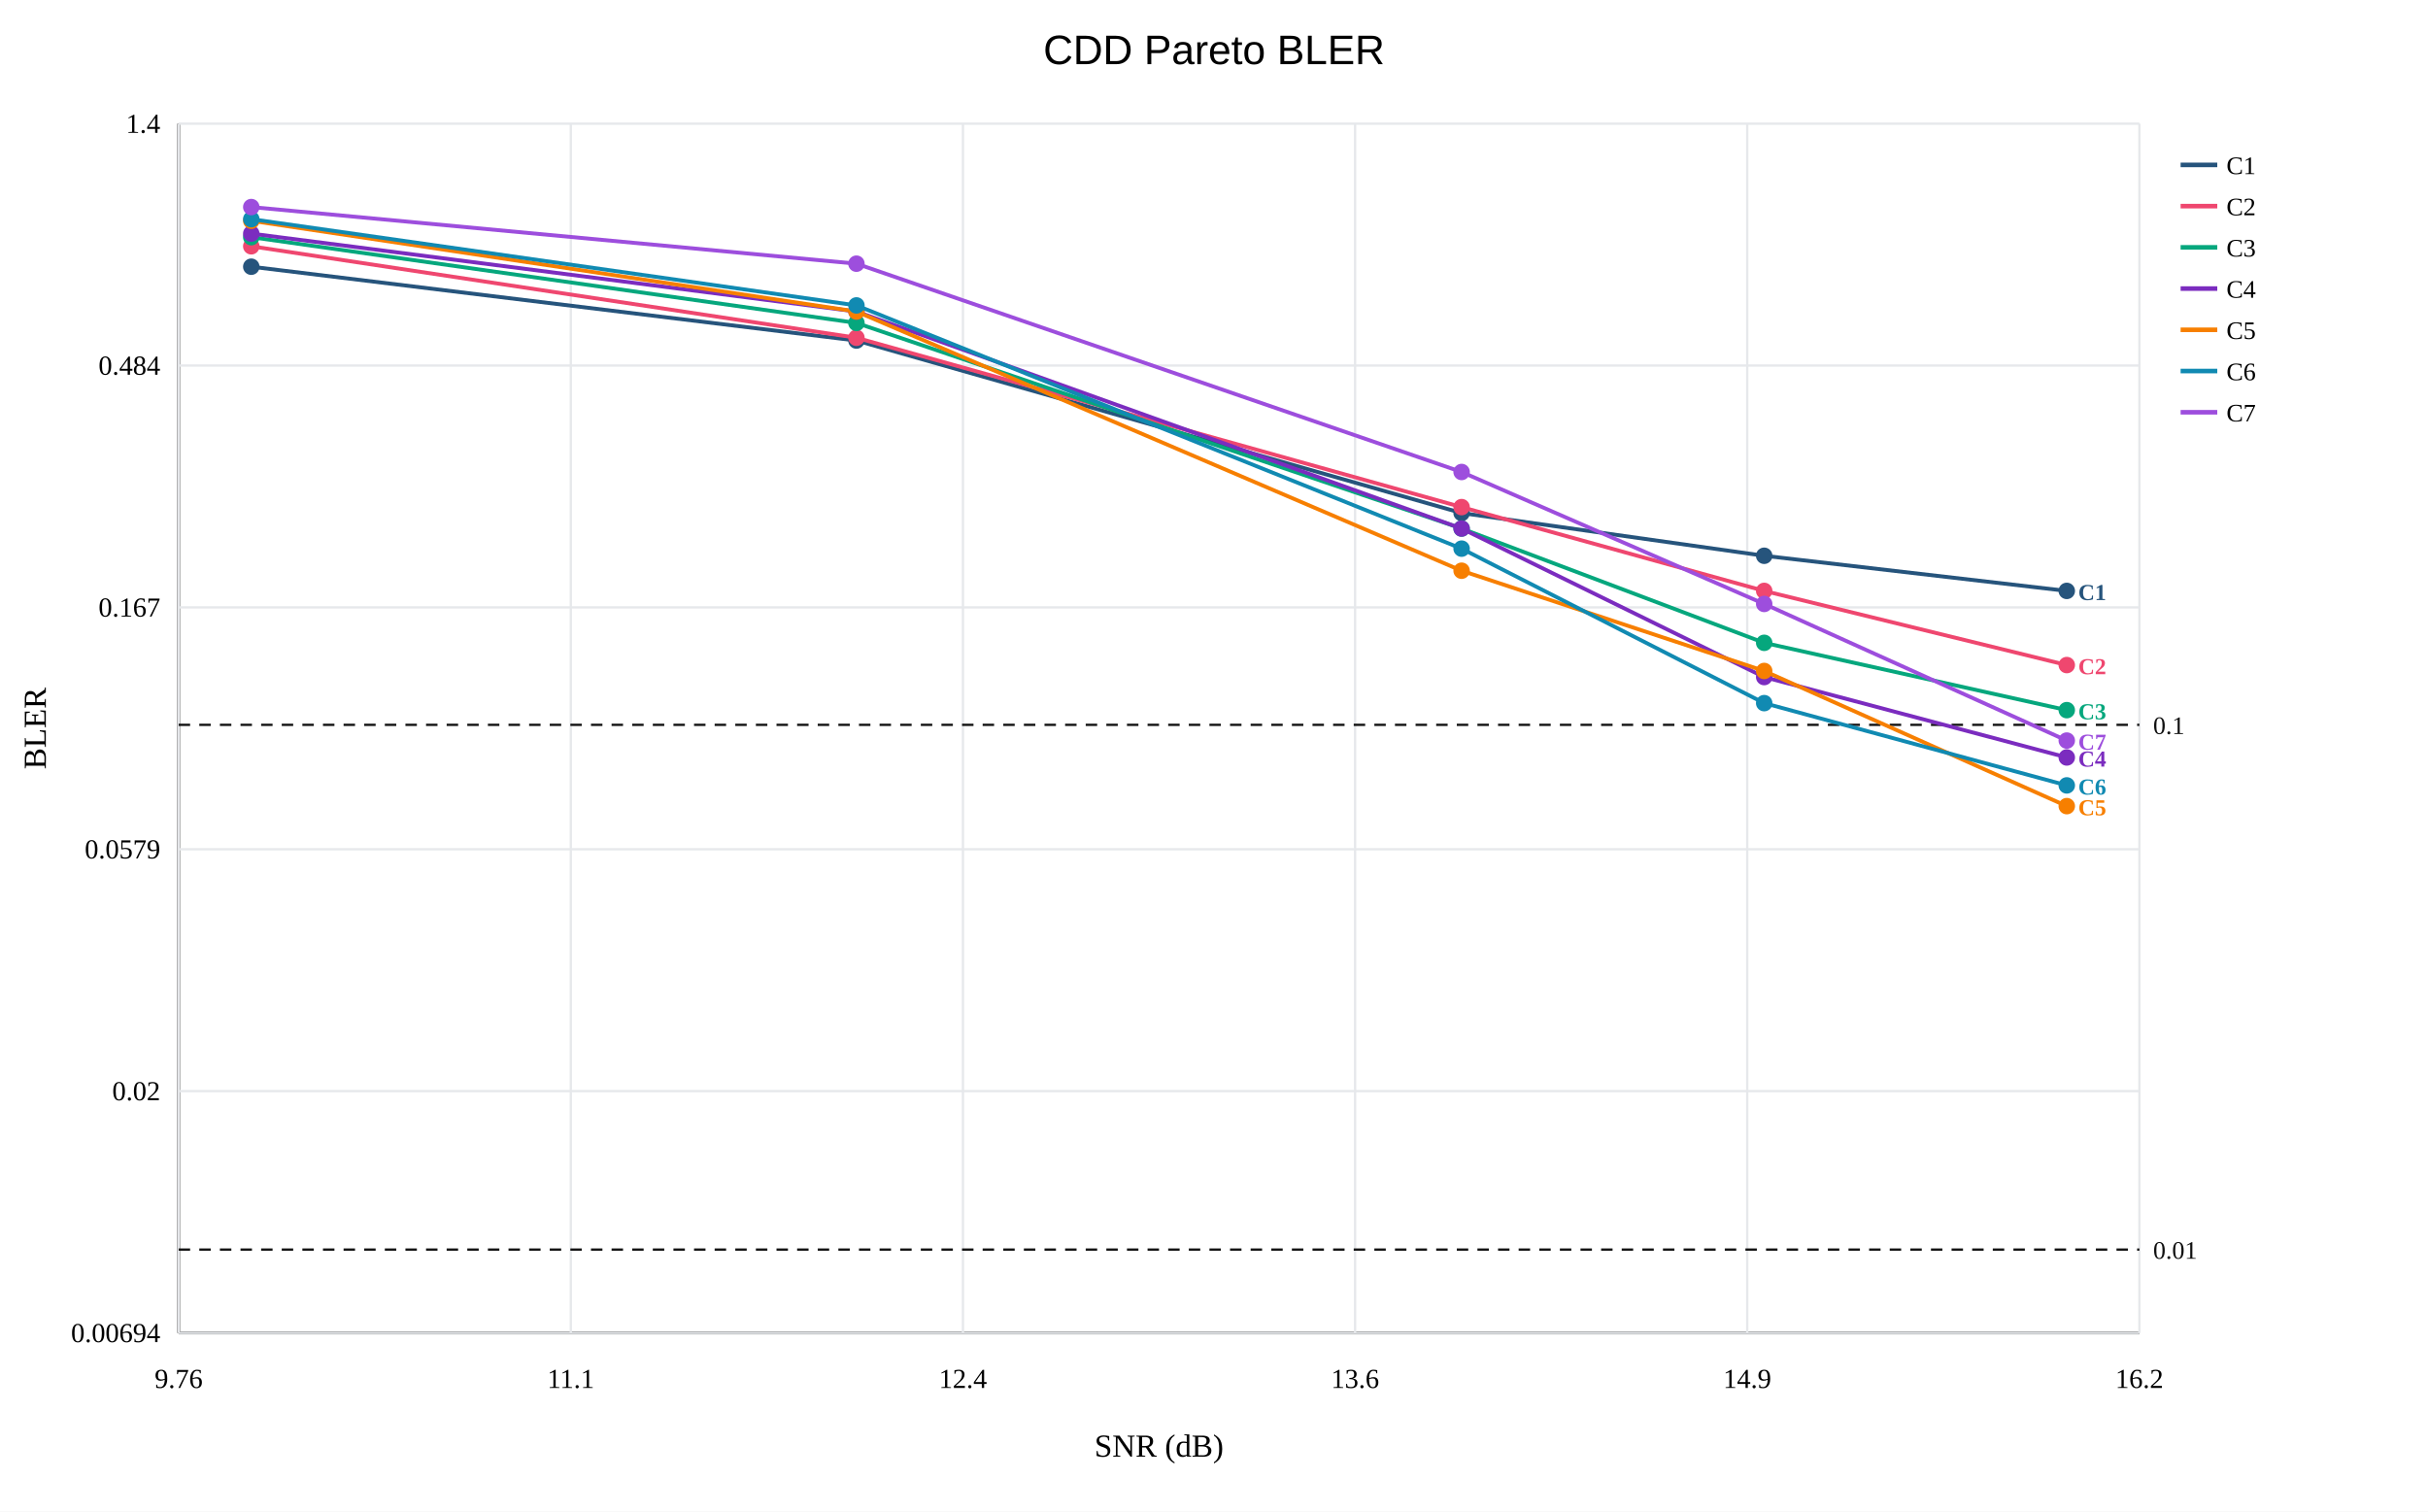
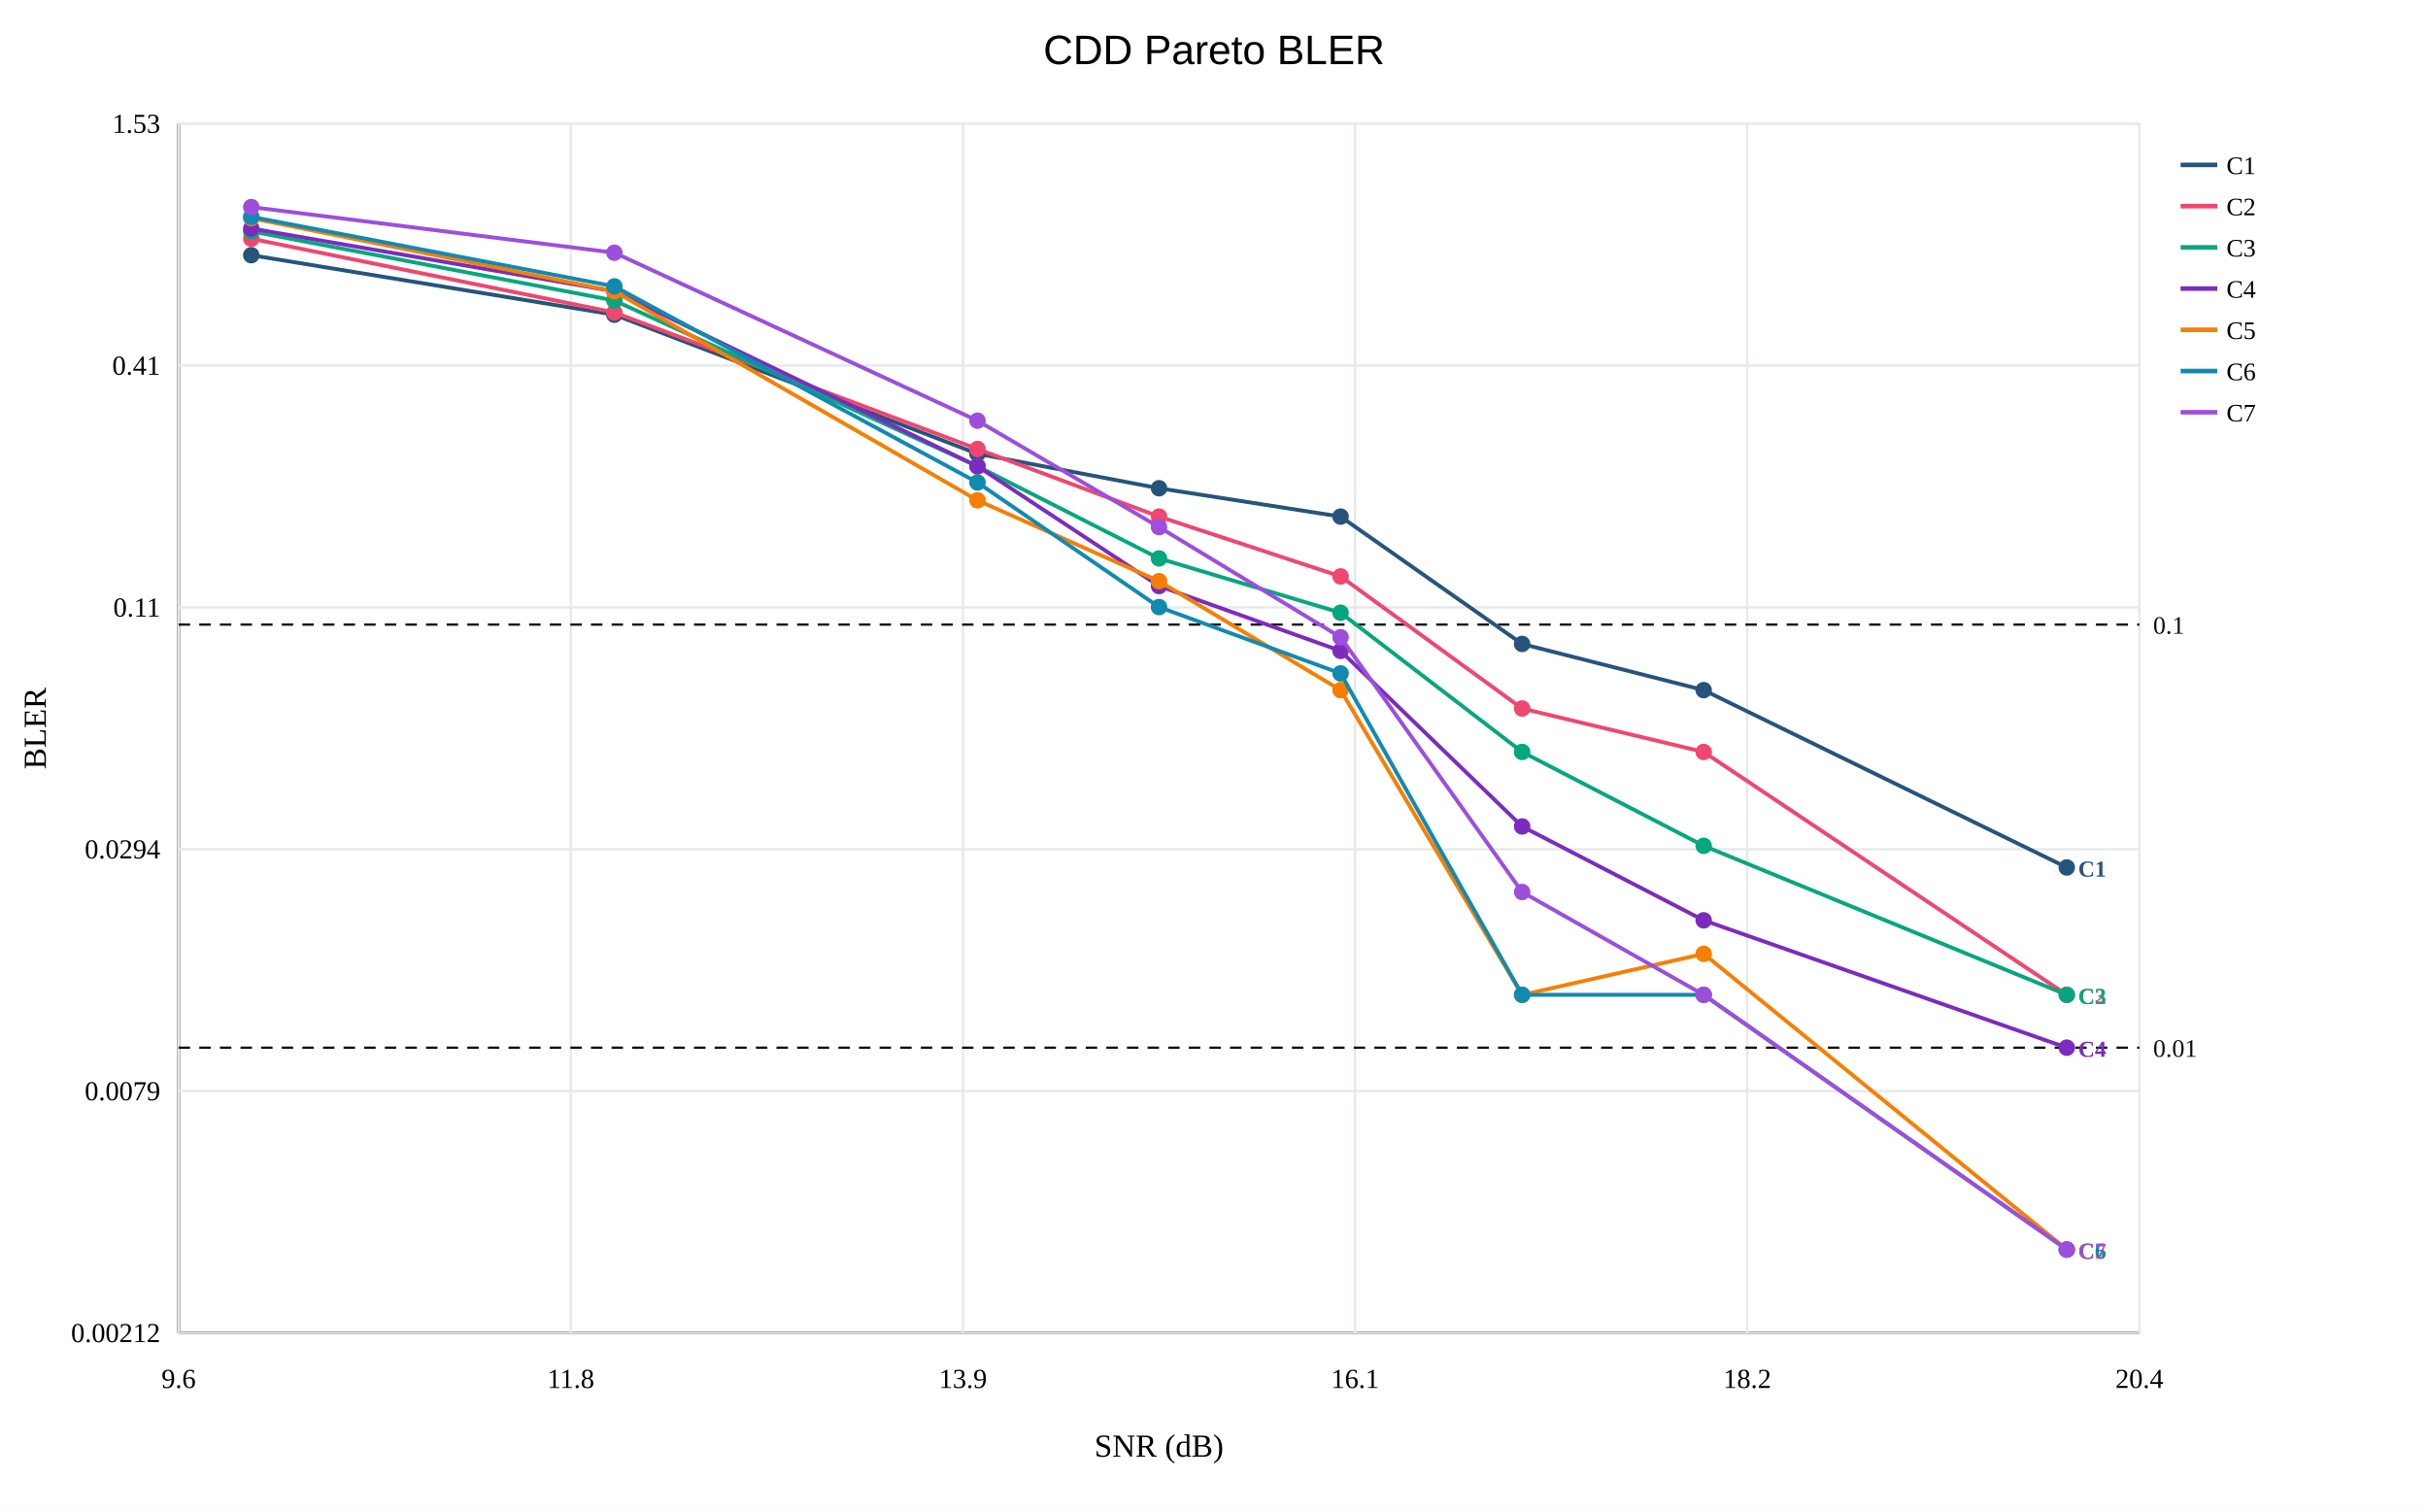
<svg xmlns="http://www.w3.org/2000/svg" width="1060" height="660" viewBox="0 0 1060 660">
  <rect width="100%" height="100%" fill="white" />
  <text x="530.0" y="28" text-anchor="middle" font-size="18" font-family="Arial, sans-serif">CDD Pareto BLER</text>
  <line x1="78" y1="582" x2="934" y2="582" stroke="#333" stroke-width="1.2" />
  <line x1="78" y1="54" x2="78" y2="582" stroke="#333" stroke-width="1.2" />
  <line x1="78.00" y1="54" x2="78.00" y2="582" stroke="#e6e8eb" />
-   <text x="78.00" y="606" font-size="12" text-anchor="middle">9.76</text>
+   <text x="78.00" y="606" font-size="12" text-anchor="middle">9.6</text>
  <line x1="249.20" y1="54" x2="249.20" y2="582" stroke="#e6e8eb" />
-   <text x="249.20" y="606" font-size="12" text-anchor="middle">11.1</text>
+   <text x="249.20" y="606" font-size="12" text-anchor="middle">11.8</text>
  <line x1="420.40" y1="54" x2="420.40" y2="582" stroke="#e6e8eb" />
-   <text x="420.40" y="606" font-size="12" text-anchor="middle">12.4</text>
+   <text x="420.40" y="606" font-size="12" text-anchor="middle">13.9</text>
  <line x1="591.60" y1="54" x2="591.60" y2="582" stroke="#e6e8eb" />
-   <text x="591.60" y="606" font-size="12" text-anchor="middle">13.6</text>
+   <text x="591.60" y="606" font-size="12" text-anchor="middle">16.1</text>
  <line x1="762.80" y1="54" x2="762.80" y2="582" stroke="#e6e8eb" />
-   <text x="762.80" y="606" font-size="12" text-anchor="middle">14.9</text>
+   <text x="762.80" y="606" font-size="12" text-anchor="middle">18.2</text>
  <line x1="934.00" y1="54" x2="934.00" y2="582" stroke="#e6e8eb" />
-   <text x="934.00" y="606" font-size="12" text-anchor="middle">16.2</text>
+   <text x="934.00" y="606" font-size="12" text-anchor="middle">20.4</text>
  <line x1="78" y1="582.00" x2="934" y2="582.00" stroke="#e6e8eb" />
-   <text x="70" y="586.00" font-size="12" text-anchor="end">0.00694</text>
+   <text x="70" y="586.00" font-size="12" text-anchor="end">0.00212</text>
  <line x1="78" y1="476.40" x2="934" y2="476.40" stroke="#e6e8eb" />
-   <text x="70" y="480.40" font-size="12" text-anchor="end">0.02</text>
+   <text x="70" y="480.40" font-size="12" text-anchor="end">0.0079</text>
  <line x1="78" y1="370.80" x2="934" y2="370.80" stroke="#e6e8eb" />
-   <text x="70" y="374.80" font-size="12" text-anchor="end">0.0579</text>
+   <text x="70" y="374.80" font-size="12" text-anchor="end">0.0294</text>
  <line x1="78" y1="265.20" x2="934" y2="265.20" stroke="#e6e8eb" />
-   <text x="70" y="269.20" font-size="12" text-anchor="end">0.167</text>
+   <text x="70" y="269.20" font-size="12" text-anchor="end">0.11</text>
  <line x1="78" y1="159.60" x2="934" y2="159.60" stroke="#e6e8eb" />
-   <text x="70" y="163.60" font-size="12" text-anchor="end">0.484</text>
+   <text x="70" y="163.60" font-size="12" text-anchor="end">0.41</text>
  <line x1="78" y1="54.00" x2="934" y2="54.00" stroke="#e6e8eb" />
-   <text x="70" y="58.00" font-size="12" text-anchor="end">1.4</text>
-   <line x1="78" y1="316.48" x2="934" y2="316.48" stroke="#111" stroke-width="1" stroke-dasharray="5 4" />
-   <text x="940" y="320.48" font-size="11" fill="#111">0.1</text>
-   <line x1="78" y1="545.59" x2="934" y2="545.59" stroke="#111" stroke-width="1" stroke-dasharray="5 4" />
-   <text x="940" y="549.59" font-size="11" fill="#111">0.01</text>
-   <circle cx="109.70" cy="116.45" r="3.6" fill="#26547c" />
-   <circle cx="373.90" cy="148.69" r="3.6" fill="#26547c" />
-   <circle cx="638.10" cy="224.00" r="3.6" fill="#26547c" />
-   <circle cx="770.20" cy="242.66" r="3.6" fill="#26547c" />
-   <circle cx="902.30" cy="258.00" r="3.6" fill="#26547c" />
-   <polyline points="109.70,116.45 373.90,148.69 638.10,224.00 770.20,242.66 902.30,258.00" fill="none" stroke="#26547c" stroke-width="1.7" />
-   <text x="907.30" y="262.00" font-size="10" fill="#26547c" font-weight="700">C1</text>
-   <circle cx="109.70" cy="107.53" r="3.6" fill="#ef476f" />
-   <circle cx="373.90" cy="147.47" r="3.6" fill="#ef476f" />
-   <circle cx="638.10" cy="221.41" r="3.6" fill="#ef476f" />
-   <circle cx="770.20" cy="258.00" r="3.6" fill="#ef476f" />
-   <circle cx="902.30" cy="290.38" r="3.6" fill="#ef476f" />
-   <polyline points="109.70,107.53 373.90,147.47 638.10,221.41 770.20,258.00 902.30,290.38" fill="none" stroke="#ef476f" stroke-width="1.7" />
-   <text x="907.30" y="294.38" font-size="10" fill="#ef476f" font-weight="700">C2</text>
-   <circle cx="109.70" cy="103.55" r="3.6" fill="#06a77d" />
-   <circle cx="373.90" cy="141.01" r="3.6" fill="#06a77d" />
-   <circle cx="638.10" cy="230.77" r="3.6" fill="#06a77d" />
-   <circle cx="770.20" cy="280.67" r="3.6" fill="#06a77d" />
-   <circle cx="902.30" cy="310.06" r="3.6" fill="#06a77d" />
-   <polyline points="109.70,103.55 373.90,141.01 638.10,230.77 770.20,280.67 902.30,310.06" fill="none" stroke="#06a77d" stroke-width="1.7" />
-   <text x="907.30" y="314.06" font-size="10" fill="#06a77d" font-weight="700">C3</text>
-   <circle cx="109.70" cy="102.00" r="3.6" fill="#7b2cbf" />
-   <circle cx="373.90" cy="136.02" r="3.6" fill="#7b2cbf" />
-   <circle cx="638.10" cy="230.77" r="3.6" fill="#7b2cbf" />
-   <circle cx="770.20" cy="295.62" r="3.6" fill="#7b2cbf" />
-   <circle cx="902.30" cy="330.72" r="3.6" fill="#7b2cbf" />
-   <polyline points="109.70,102.00 373.90,136.02 638.10,230.77 770.20,295.62 902.30,330.72" fill="none" stroke="#7b2cbf" stroke-width="1.7" />
-   <text x="907.30" y="334.72" font-size="10" fill="#7b2cbf" font-weight="700">C4</text>
-   <circle cx="109.70" cy="96.40" r="3.6" fill="#f77f00" />
-   <circle cx="373.90" cy="136.02" r="3.6" fill="#f77f00" />
-   <circle cx="638.10" cy="249.19" r="3.6" fill="#f77f00" />
-   <circle cx="770.20" cy="292.96" r="3.6" fill="#f77f00" />
-   <circle cx="902.30" cy="351.97" r="3.6" fill="#f77f00" />
-   <polyline points="109.70,96.40 373.90,136.02 638.10,249.19 770.20,292.96 902.30,351.97" fill="none" stroke="#f77f00" stroke-width="1.7" />
-   <text x="907.30" y="355.97" font-size="10" fill="#f77f00" font-weight="700">C5</text>
-   <circle cx="109.70" cy="95.68" r="3.6" fill="#118ab2" />
-   <circle cx="373.90" cy="133.35" r="3.6" fill="#118ab2" />
-   <circle cx="638.10" cy="239.55" r="3.6" fill="#118ab2" />
-   <circle cx="770.20" cy="307.00" r="3.6" fill="#118ab2" />
-   <circle cx="902.30" cy="342.92" r="3.6" fill="#118ab2" />
-   <polyline points="109.70,95.68 373.90,133.35 638.10,239.55 770.20,307.00 902.30,342.92" fill="none" stroke="#118ab2" stroke-width="1.7" />
-   <text x="907.30" y="346.92" font-size="10" fill="#118ab2" font-weight="700">C6</text>
+   <text x="70" y="58.00" font-size="12" text-anchor="end">1.53</text>
+   <line x1="78" y1="272.71" x2="934" y2="272.71" stroke="#111" stroke-width="1" stroke-dasharray="5 4" />
+   <text x="940" y="276.71" font-size="11" fill="#111">0.1</text>
+   <line x1="78" y1="457.44" x2="934" y2="457.44" stroke="#111" stroke-width="1" stroke-dasharray="5 4" />
+   <text x="940" y="461.44" font-size="11" fill="#111">0.01</text>
+   <circle cx="109.70" cy="111.41" r="3.6" fill="#26547c" />
+   <circle cx="268.22" cy="137.41" r="3.6" fill="#26547c" />
+   <circle cx="426.74" cy="198.13" r="3.6" fill="#26547c" />
+   <circle cx="506.00" cy="213.18" r="3.6" fill="#26547c" />
+   <circle cx="585.26" cy="225.55" r="3.6" fill="#26547c" />
+   <circle cx="664.52" cy="281.16" r="3.6" fill="#26547c" />
+   <circle cx="743.78" cy="301.32" r="3.6" fill="#26547c" />
+   <circle cx="902.30" cy="378.75" r="3.6" fill="#26547c" />
+   <polyline points="109.70,111.41 268.22,137.41 426.74,198.13 506.00,213.18 585.26,225.55 664.52,281.16 743.78,301.32 902.30,378.75" fill="none" stroke="#26547c" stroke-width="1.7" />
+   <text x="907.30" y="382.75" font-size="10" fill="#26547c" font-weight="700">C1</text>
+   <circle cx="109.70" cy="104.22" r="3.6" fill="#ef476f" />
+   <circle cx="268.22" cy="136.42" r="3.6" fill="#ef476f" />
+   <circle cx="426.74" cy="196.05" r="3.6" fill="#ef476f" />
+   <circle cx="506.00" cy="225.55" r="3.6" fill="#ef476f" />
+   <circle cx="585.26" cy="251.66" r="3.6" fill="#ef476f" />
+   <circle cx="664.52" cy="309.35" r="3.6" fill="#ef476f" />
+   <circle cx="743.78" cy="328.32" r="3.6" fill="#ef476f" />
+   <circle cx="902.30" cy="434.36" r="3.6" fill="#ef476f" />
+   <polyline points="109.70,104.22 268.22,136.42 426.74,196.05 506.00,225.55 585.26,251.66 664.52,309.35 743.78,328.32 902.30,434.36" fill="none" stroke="#ef476f" stroke-width="1.7" />
+   <text x="907.30" y="438.36" font-size="10" fill="#ef476f" font-weight="700">C2</text>
+   <circle cx="109.70" cy="101.01" r="3.6" fill="#06a77d" />
+   <circle cx="268.22" cy="131.21" r="3.6" fill="#06a77d" />
+   <circle cx="426.74" cy="203.59" r="3.6" fill="#06a77d" />
+   <circle cx="506.00" cy="243.82" r="3.6" fill="#06a77d" />
+   <circle cx="585.26" cy="267.53" r="3.6" fill="#06a77d" />
+   <circle cx="664.52" cy="328.32" r="3.6" fill="#06a77d" />
+   <circle cx="743.78" cy="369.30" r="3.6" fill="#06a77d" />
+   <circle cx="902.30" cy="434.36" r="3.6" fill="#06a77d" />
+   <polyline points="109.70,101.01 268.22,131.21 426.74,203.59 506.00,243.82 585.26,267.53 664.52,328.32 743.78,369.30 902.30,434.36" fill="none" stroke="#06a77d" stroke-width="1.7" />
+   <text x="907.30" y="438.36" font-size="10" fill="#06a77d" font-weight="700">C3</text>
+   <circle cx="109.70" cy="99.76" r="3.6" fill="#7b2cbf" />
+   <circle cx="268.22" cy="127.19" r="3.6" fill="#7b2cbf" />
+   <circle cx="426.74" cy="203.59" r="3.6" fill="#7b2cbf" />
+   <circle cx="506.00" cy="255.88" r="3.6" fill="#7b2cbf" />
+   <circle cx="585.26" cy="284.19" r="3.6" fill="#7b2cbf" />
+   <circle cx="664.52" cy="360.85" r="3.6" fill="#7b2cbf" />
+   <circle cx="743.78" cy="401.83" r="3.6" fill="#7b2cbf" />
+   <circle cx="902.30" cy="457.44" r="3.6" fill="#7b2cbf" />
+   <polyline points="109.70,99.76 268.22,127.19 426.74,203.59 506.00,255.88 585.26,284.19 664.52,360.85 743.78,401.83 902.30,457.44" fill="none" stroke="#7b2cbf" stroke-width="1.7" />
+   <text x="907.30" y="461.44" font-size="10" fill="#7b2cbf" font-weight="700">C4</text>
+   <circle cx="109.70" cy="95.24" r="3.6" fill="#f77f00" />
+   <circle cx="268.22" cy="127.19" r="3.6" fill="#f77f00" />
+   <circle cx="426.74" cy="218.44" r="3.6" fill="#f77f00" />
+   <circle cx="506.00" cy="253.74" r="3.6" fill="#f77f00" />
+   <circle cx="585.26" cy="301.32" r="3.6" fill="#f77f00" />
+   <circle cx="664.52" cy="434.36" r="3.6" fill="#f77f00" />
+   <circle cx="743.78" cy="416.46" r="3.6" fill="#f77f00" />
+   <circle cx="902.30" cy="545.59" r="3.6" fill="#f77f00" />
+   <polyline points="109.70,95.24 268.22,127.19 426.74,218.44 506.00,253.74 585.26,301.32 664.52,434.36 743.78,416.46 902.30,545.59" fill="none" stroke="#f77f00" stroke-width="1.7" />
+   <text x="907.30" y="549.59" font-size="10" fill="#f77f00" font-weight="700">C5</text>
+   <circle cx="109.70" cy="94.66" r="3.6" fill="#118ab2" />
+   <circle cx="268.22" cy="125.04" r="3.6" fill="#118ab2" />
+   <circle cx="426.74" cy="210.67" r="3.6" fill="#118ab2" />
+   <circle cx="506.00" cy="265.06" r="3.6" fill="#118ab2" />
+   <circle cx="585.26" cy="294.02" r="3.6" fill="#118ab2" />
+   <circle cx="664.52" cy="434.36" r="3.6" fill="#118ab2" />
+   <circle cx="743.78" cy="434.36" r="3.6" fill="#118ab2" />
+   <circle cx="902.30" cy="545.59" r="3.6" fill="#118ab2" />
+   <polyline points="109.70,94.66 268.22,125.04 426.74,210.67 506.00,265.06 585.26,294.02 664.52,434.36 743.78,434.36 902.30,545.59" fill="none" stroke="#118ab2" stroke-width="1.7" />
+   <text x="907.30" y="549.59" font-size="10" fill="#118ab2" font-weight="700">C6</text>
  <circle cx="109.70" cy="90.41" r="3.6" fill="#9d4edd" />
-   <circle cx="373.90" cy="115.13" r="3.6" fill="#9d4edd" />
-   <circle cx="638.10" cy="206.08" r="3.6" fill="#9d4edd" />
-   <circle cx="770.20" cy="263.69" r="3.6" fill="#9d4edd" />
-   <circle cx="902.30" cy="323.35" r="3.6" fill="#9d4edd" />
-   <polyline points="109.70,90.41 373.90,115.13 638.10,206.08 770.20,263.69 902.30,323.35" fill="none" stroke="#9d4edd" stroke-width="1.7" />
-   <text x="907.30" y="327.35" font-size="10" fill="#9d4edd" font-weight="700">C7</text>
+   <circle cx="268.22" cy="110.34" r="3.6" fill="#9d4edd" />
+   <circle cx="426.74" cy="183.68" r="3.6" fill="#9d4edd" />
+   <circle cx="506.00" cy="230.13" r="3.6" fill="#9d4edd" />
+   <circle cx="585.26" cy="278.24" r="3.6" fill="#9d4edd" />
+   <circle cx="664.52" cy="389.47" r="3.6" fill="#9d4edd" />
+   <circle cx="743.78" cy="434.36" r="3.6" fill="#9d4edd" />
+   <circle cx="902.30" cy="545.59" r="3.6" fill="#9d4edd" />
+   <polyline points="109.70,90.41 268.22,110.34 426.74,183.68 506.00,230.13 585.26,278.24 664.52,389.47 743.78,434.36 902.30,545.59" fill="none" stroke="#9d4edd" stroke-width="1.7" />
+   <text x="907.30" y="549.59" font-size="10" fill="#9d4edd" font-weight="700">C7</text>
  <line x1="952" y1="72.00" x2="968" y2="72.00" stroke="#26547c" stroke-width="2" />
  <text x="972" y="76.00" font-size="11">C1</text>
  <line x1="952" y1="90.00" x2="968" y2="90.00" stroke="#ef476f" stroke-width="2" />
  <text x="972" y="94.00" font-size="11">C2</text>
  <line x1="952" y1="108.00" x2="968" y2="108.00" stroke="#06a77d" stroke-width="2" />
  <text x="972" y="112.00" font-size="11">C3</text>
  <line x1="952" y1="126.00" x2="968" y2="126.00" stroke="#7b2cbf" stroke-width="2" />
  <text x="972" y="130.00" font-size="11">C4</text>
  <line x1="952" y1="144.00" x2="968" y2="144.00" stroke="#f77f00" stroke-width="2" />
  <text x="972" y="148.00" font-size="11">C5</text>
  <line x1="952" y1="162.00" x2="968" y2="162.00" stroke="#118ab2" stroke-width="2" />
  <text x="972" y="166.00" font-size="11">C6</text>
  <line x1="952" y1="180.00" x2="968" y2="180.00" stroke="#9d4edd" stroke-width="2" />
  <text x="972" y="184.00" font-size="11">C7</text>
  <text x="506.0" y="636" text-anchor="middle" font-size="14">SNR (dB)</text>
  <text x="20" y="318.0" text-anchor="middle" font-size="14" transform="rotate(-90 20 318.0)">BLER</text>
</svg>
